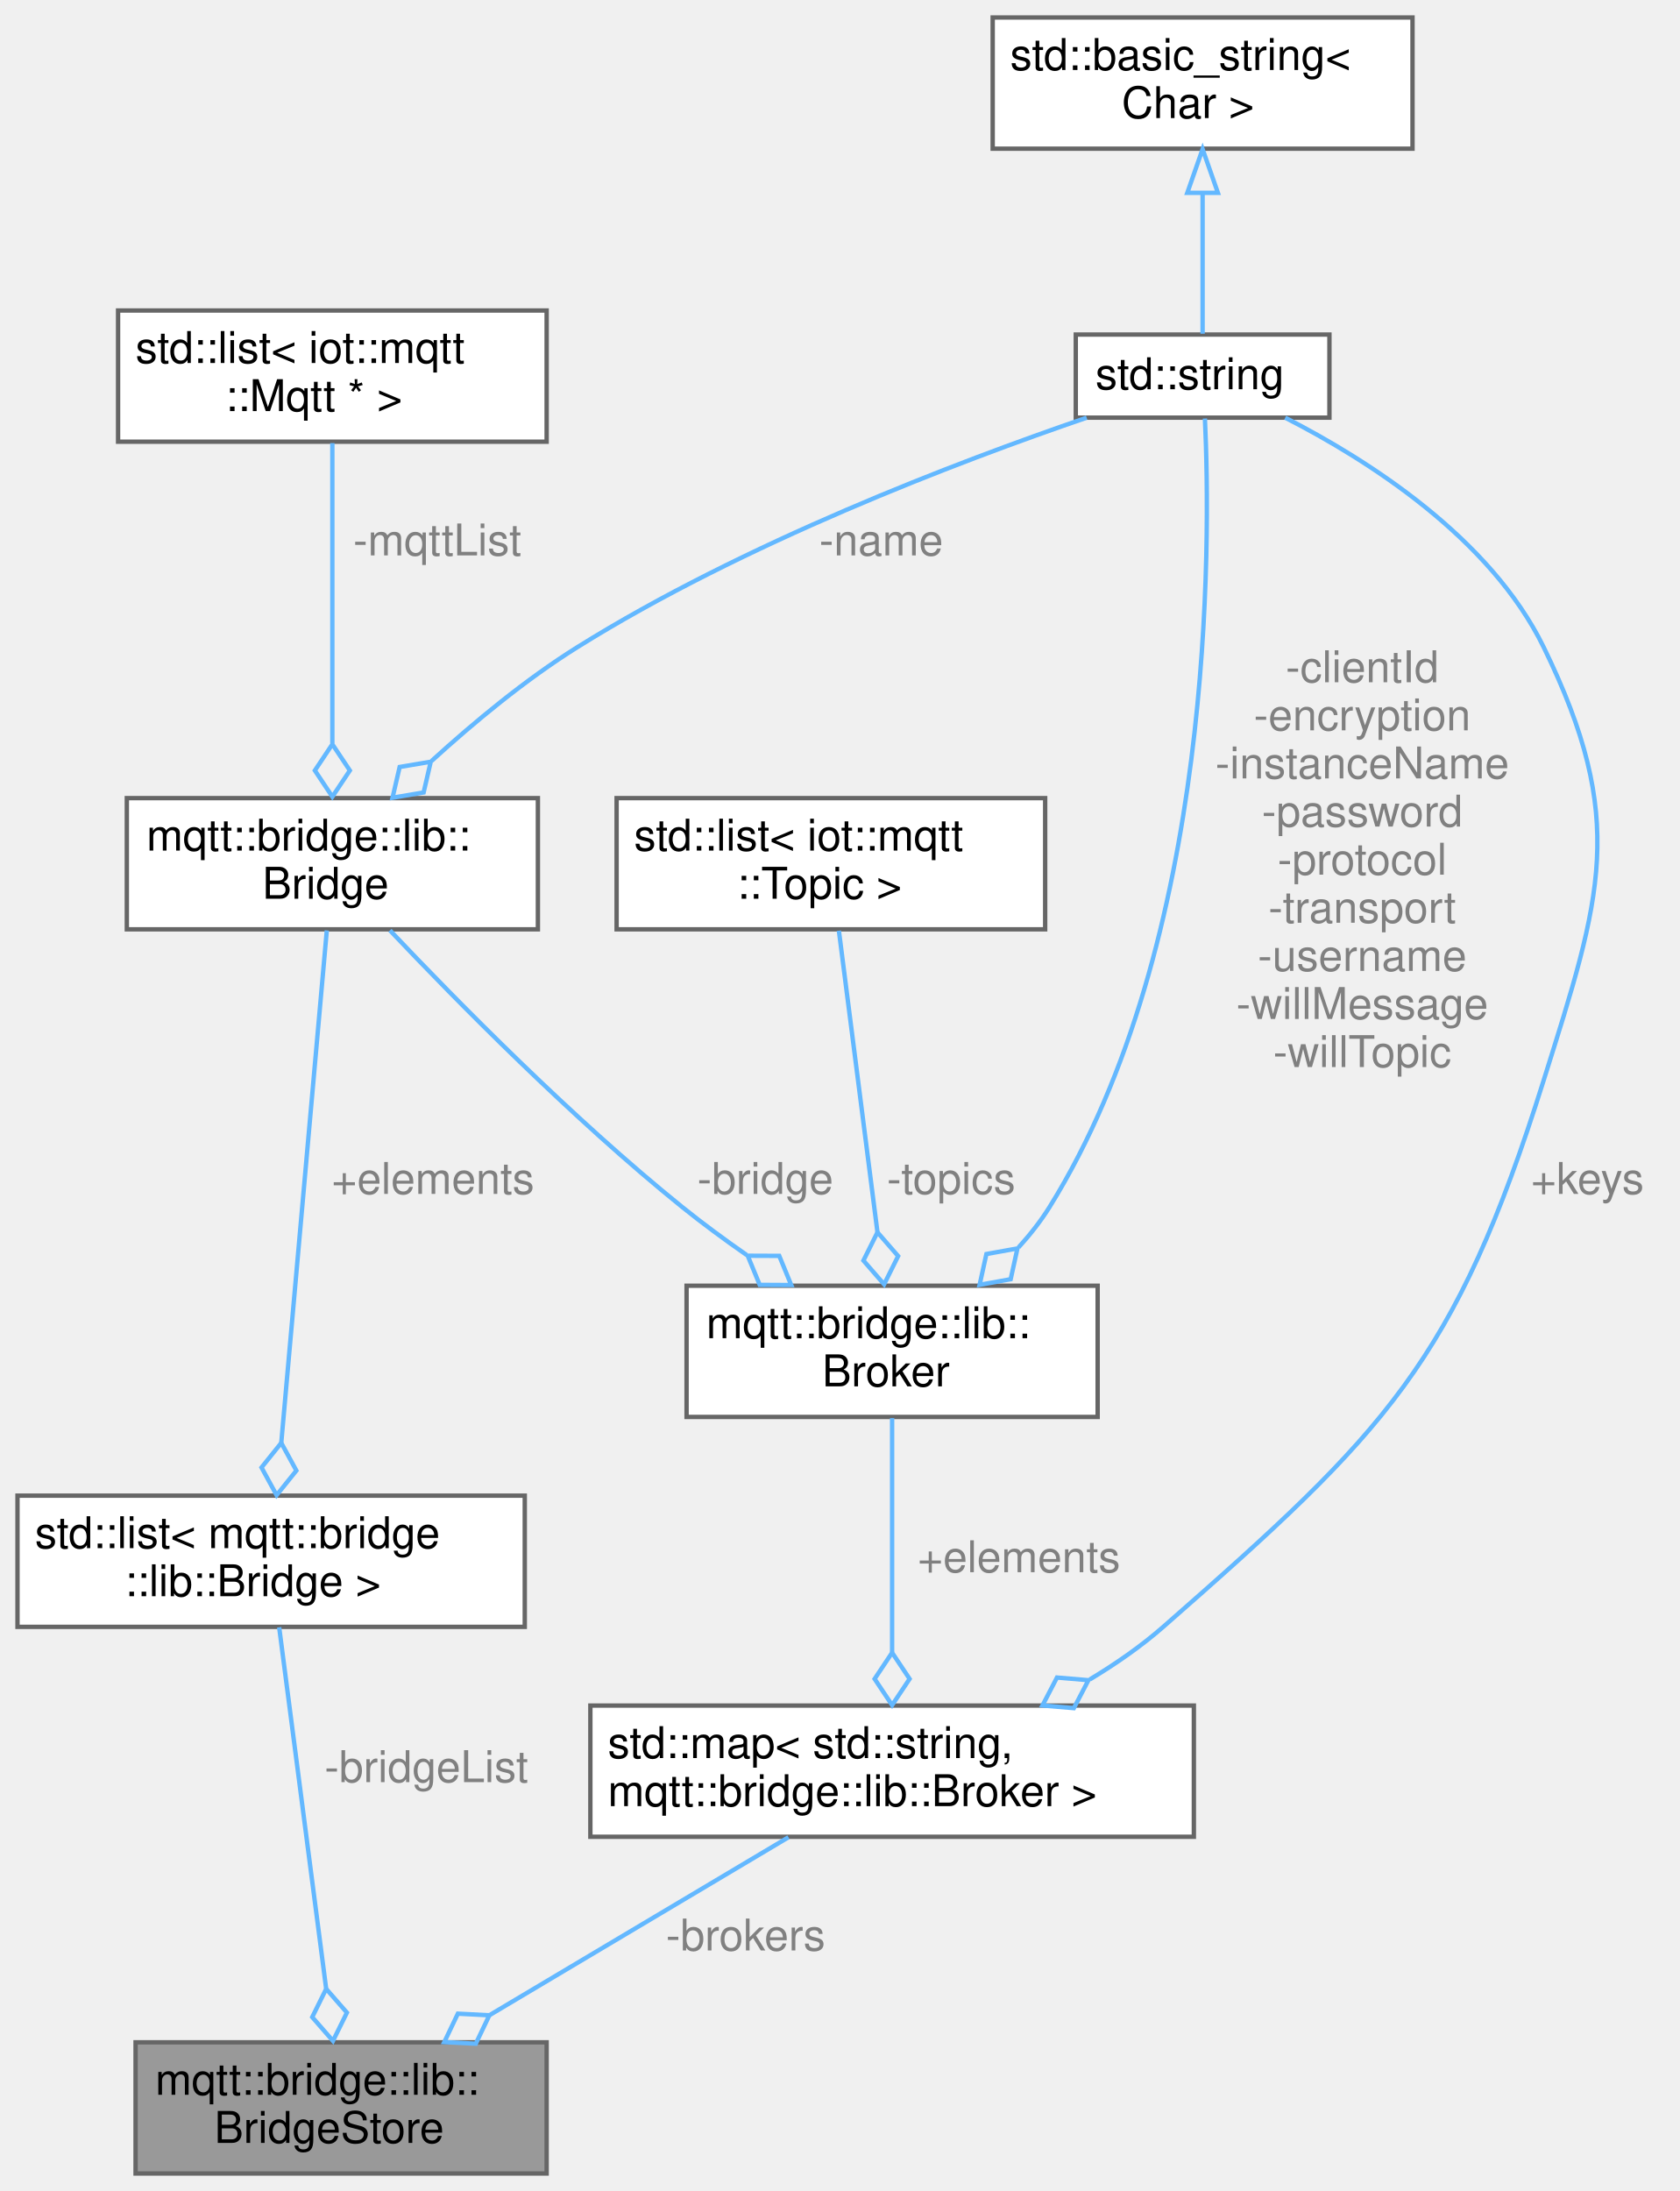
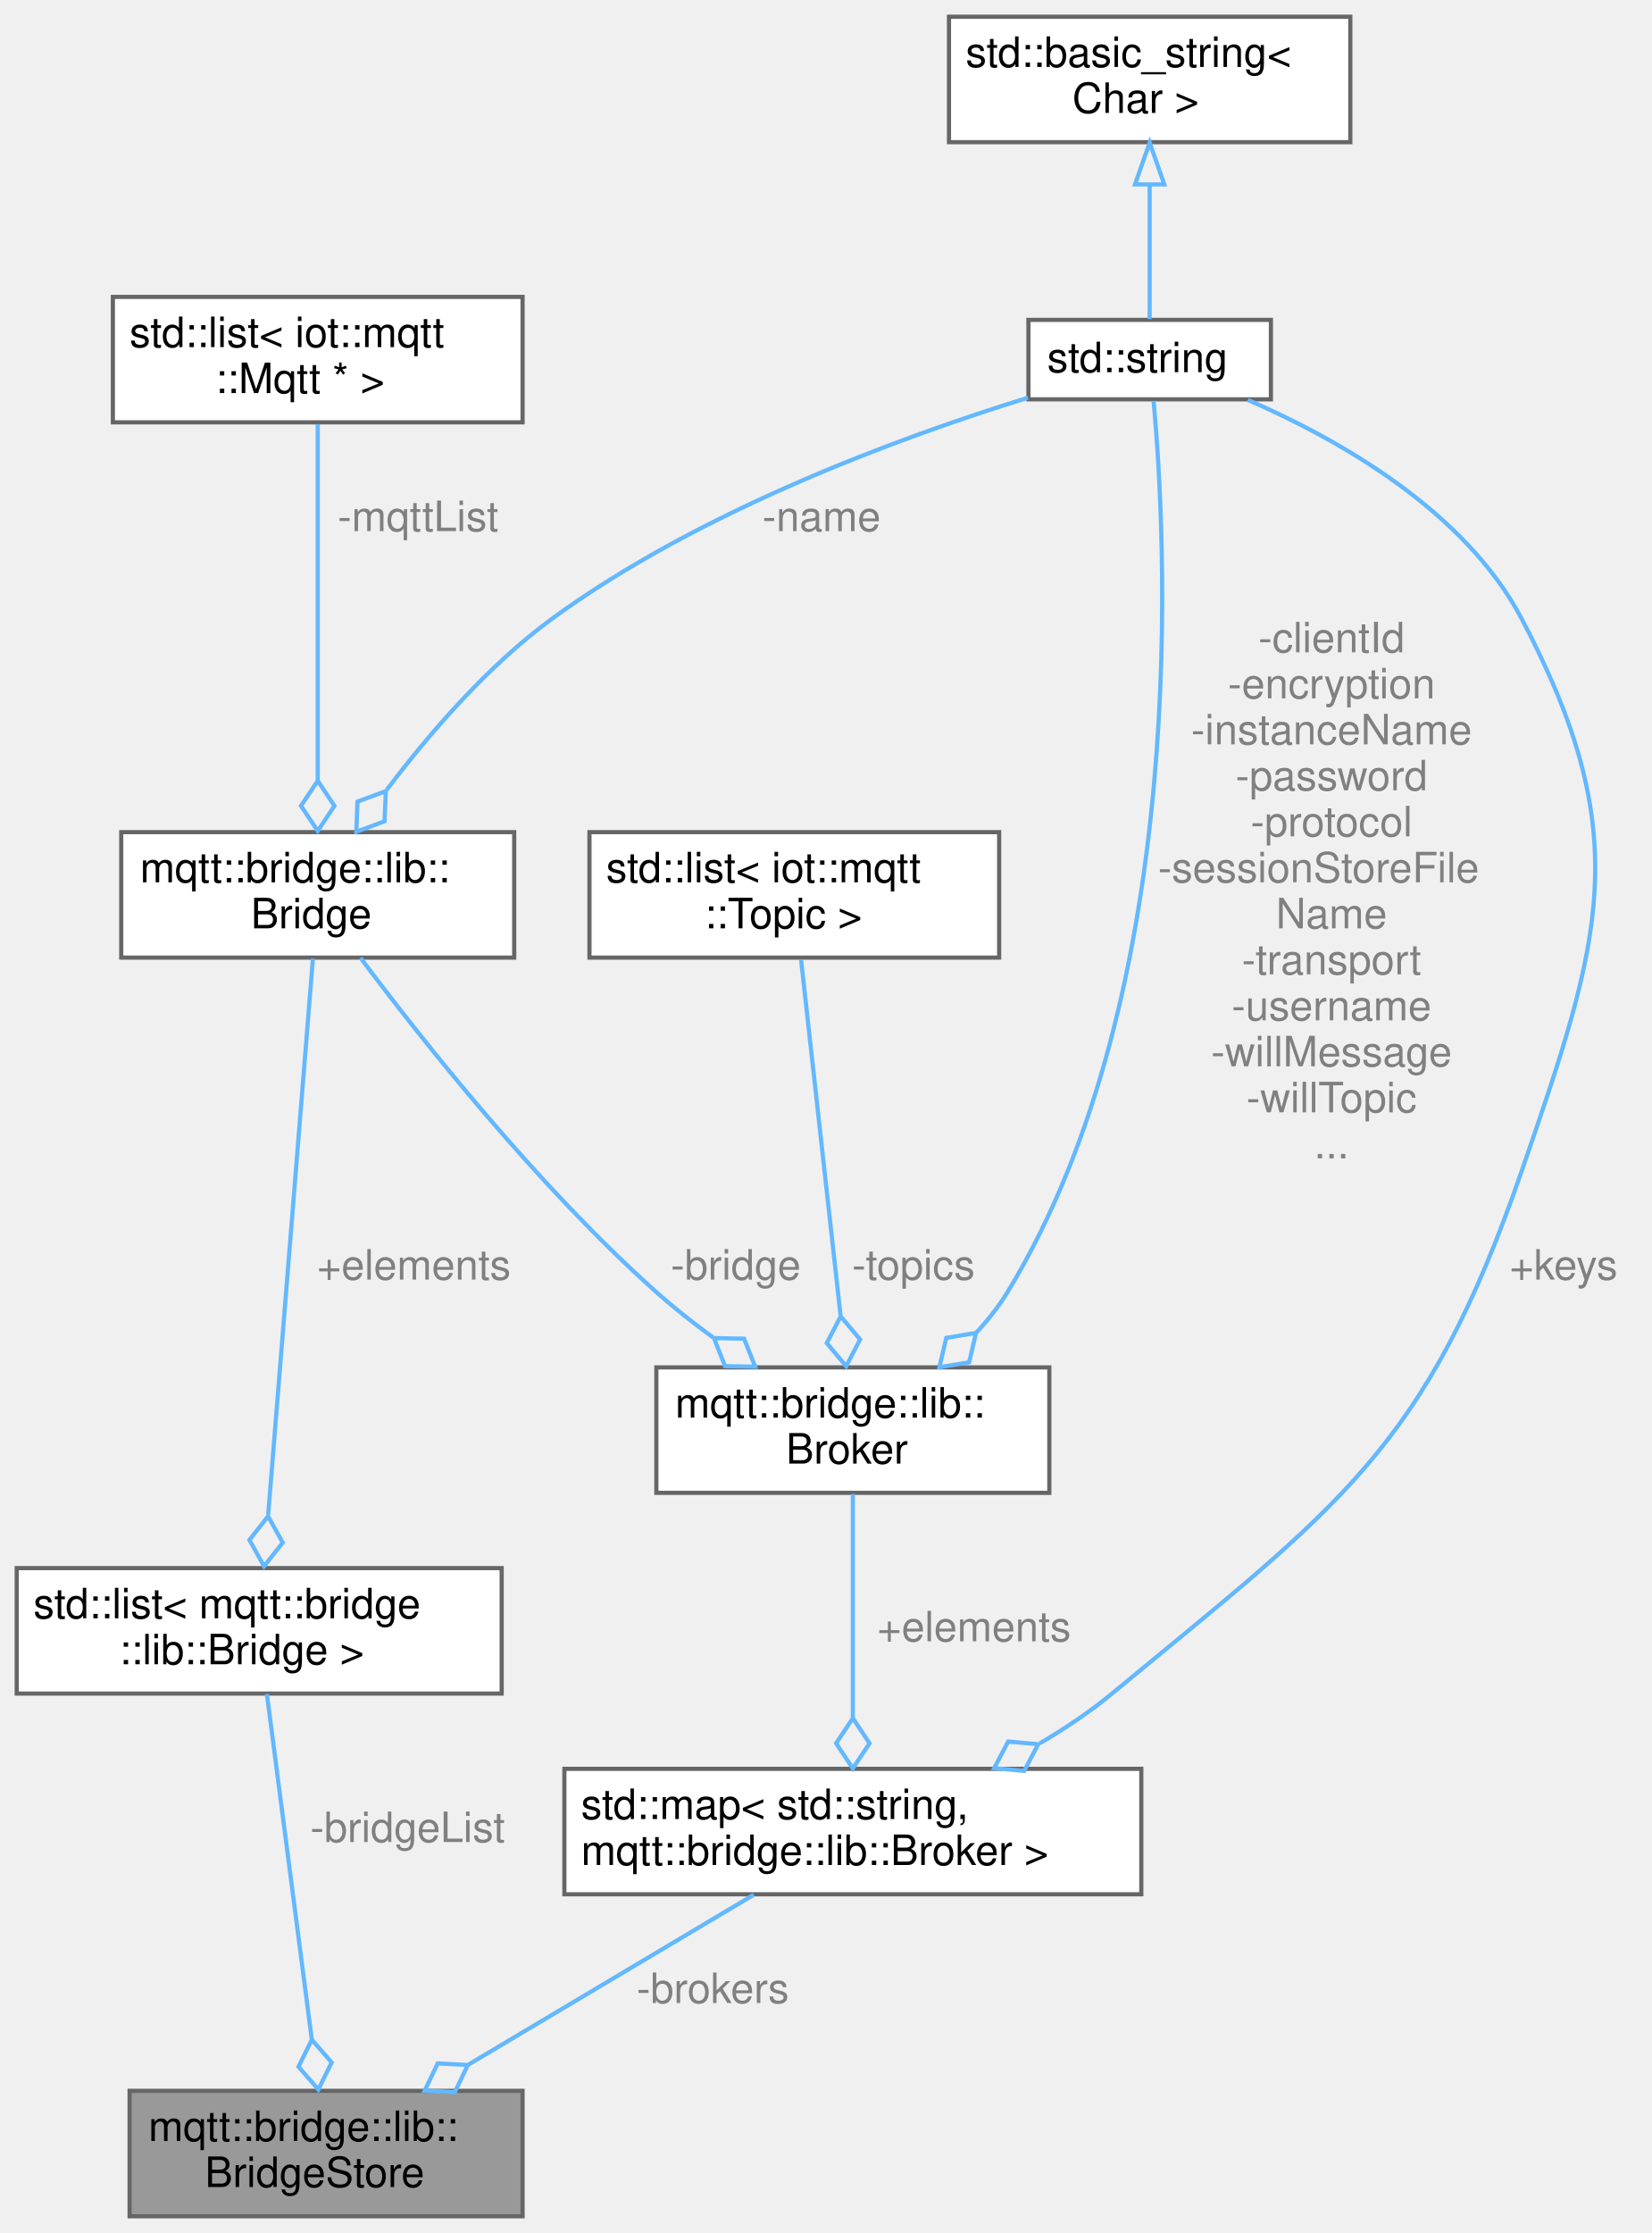
- <svg xmlns="http://www.w3.org/2000/svg" xmlns:xlink="http://www.w3.org/1999/xlink" width="384pt" height="501pt" viewBox="0.00 0.00 384.00 501.00">
-   <g id="graph0" class="graph" transform="scale(1 1) rotate(0) translate(4 497)">
+ <svg xmlns="http://www.w3.org/2000/svg" xmlns:xlink="http://www.w3.org/1999/xlink" width="395pt" height="534pt" viewBox="0.00 0.00 395.00 534.00">
+   <g id="graph0" class="graph" transform="scale(1 1) rotate(0) translate(4 530)">
    <g id="Node000001" class="node">
      <g id="a_Node000001">
        <a xlink:title=" ">
          <polygon fill="#999999" stroke="transparent" points="121,-30 27,-30 27,0 121,0 121,-30" />
          <text text-anchor="start" x="31.5" y="-18" font-family="Helvetica,sans-Serif" font-size="10.00">mqtt::bridge::lib::</text>
          <text text-anchor="start" x="45" y="-7" font-family="Helvetica,sans-Serif" font-size="10.00">BridgeStore</text>
          <polygon fill="none" stroke="#666666" points="27,0 27,-30 121,-30 121,0 27,0" />
        </a>
      </g>
    </g>
    <g id="Node000002" class="node">
      <g id="a_Node000002">
        <a xlink:title=" ">
          <polygon fill="white" stroke="transparent" points="116,-155 0,-155 0,-125 116,-125 116,-155" />
          <text text-anchor="start" x="4" y="-143" font-family="Helvetica,sans-Serif" font-size="10.00">std::list&lt; mqtt::bridge</text>
          <text text-anchor="start" x="24.5" y="-132" font-family="Helvetica,sans-Serif" font-size="10.00">::lib::Bridge &gt;</text>
          <polygon fill="none" stroke="#666666" points="0,-125 0,-155 116,-155 116,-125 0,-125" />
        </a>
      </g>
    </g>
    <g id="edge1_Node000001_Node000002" class="edge">
      <g id="a_edge1_Node000001_Node000002">
        <a xlink:title=" ">
          <path fill="none" stroke="#63b8ff" d="M59.84,-124.89C62.45,-104.79 67.29,-67.57 70.58,-42.29" />
          <polygon fill="none" stroke="#63b8ff" points="70.59,-42.22 67.4,-35.76 72.14,-30.32 75.33,-36.79 70.59,-42.22" />
        </a>
      </g>
      <text text-anchor="middle" x="93.5" y="-89.5" font-family="Helvetica,sans-Serif" font-size="10.00" fill="grey"> -bridgeList</text>
    </g>
    <g id="Node000003" class="node">
      <g id="a_Node000003">
        <a xlink:href="classmqtt_1_1bridge_1_1lib_1_1Bridge.html" target="_top" xlink:title=" ">
-           <polygon fill="white" stroke="transparent" points="119,-314.5 25,-314.5 25,-284.5 119,-284.5 119,-314.5" />
-           <text text-anchor="start" x="29.5" y="-302.5" font-family="Helvetica,sans-Serif" font-size="10.00">mqtt::bridge::lib::</text>
-           <text text-anchor="start" x="56" y="-291.5" font-family="Helvetica,sans-Serif" font-size="10.00">Bridge</text>
-           <polygon fill="none" stroke="#666666" points="25,-284.5 25,-314.5 119,-314.5 119,-284.5 25,-284.5" />
+           <polygon fill="white" stroke="transparent" points="119,-331 25,-331 25,-301 119,-301 119,-331" />
+           <text text-anchor="start" x="29.5" y="-319" font-family="Helvetica,sans-Serif" font-size="10.00">mqtt::bridge::lib::</text>
+           <text text-anchor="start" x="56" y="-308" font-family="Helvetica,sans-Serif" font-size="10.00">Bridge</text>
+           <polygon fill="none" stroke="#666666" points="25,-301 25,-331 119,-331 119,-301 25,-301" />
        </a>
      </g>
    </g>
    <g id="edge2_Node000002_Node000003" class="edge">
      <g id="a_edge2_Node000002_Node000003">
        <a xlink:title=" ">
-           <path fill="none" stroke="#63b8ff" d="M70.73,-284.25C68.38,-257.77 63.3,-200.67 60.32,-167.1" />
-           <polygon fill="none" stroke="#63b8ff" points="60.32,-167.06 55.8,-161.44 59.25,-155.11 63.77,-160.73 60.32,-167.06" />
+           <path fill="none" stroke="#63b8ff" d="M70.85,-300.76C68.52,-271.7 63.16,-205.16 60.15,-167.77" />
+           <polygon fill="none" stroke="#63b8ff" points="60.12,-167.4 55.66,-161.74 59.16,-155.44 63.63,-161.1 60.12,-167.4" />
        </a>
      </g>
      <text text-anchor="middle" x="95" y="-224" font-family="Helvetica,sans-Serif" font-size="10.00" fill="grey"> +elements</text>
    </g>
    <g id="Node000008" class="node">
      <g id="a_Node000008">
        <a xlink:href="classmqtt_1_1bridge_1_1lib_1_1Broker.html" target="_top" xlink:title=" ">
          <polygon fill="white" stroke="transparent" points="247,-203 153,-203 153,-173 247,-173 247,-203" />
          <text text-anchor="start" x="157.5" y="-191" font-family="Helvetica,sans-Serif" font-size="10.00">mqtt::bridge::lib::</text>
          <text text-anchor="start" x="184" y="-180" font-family="Helvetica,sans-Serif" font-size="10.00">Broker</text>
          <polygon fill="none" stroke="#666666" points="153,-173 153,-203 247,-203 247,-173 153,-173" />
        </a>
      </g>
    </g>
    <g id="edge9_Node000008_Node000003" class="edge">
      <g id="a_edge9_Node000008_Node000003">
        <a xlink:title=" ">
-           <path fill="none" stroke="#63b8ff" d="M85.17,-284.26C100.48,-268.08 126.86,-241.27 152,-221 156.63,-217.27 161.69,-213.54 166.74,-210.03" />
-           <polygon fill="none" stroke="#63b8ff" points="166.98,-209.86 169.72,-203.2 176.93,-203.16 174.19,-209.83 166.98,-209.86" />
-         </a>
-       </g>
-       <text text-anchor="middle" x="171" y="-224" font-family="Helvetica,sans-Serif" font-size="10.00" fill="grey"> -bridge</text>
+           <path fill="none" stroke="#63b8ff" d="M82.25,-300.92C96.72,-281.6 124.55,-246.39 153,-221 157.17,-217.28 161.8,-213.63 166.48,-210.22" />
+           <polygon fill="none" stroke="#63b8ff" points="166.78,-210.01 169.43,-203.3 176.64,-203.16 173.99,-209.87 166.78,-210.01" />
+         </a>
+       </g>
+       <text text-anchor="middle" x="172" y="-224" font-family="Helvetica,sans-Serif" font-size="10.00" fill="grey"> -bridge</text>
    </g>
    <g id="Node000004" class="node">
      <g id="a_Node000004">
        <a xlink:title=" ">
-           <polygon fill="white" stroke="transparent" points="300,-420.5 242,-420.5 242,-401.5 300,-401.5 300,-420.5" />
-           <text text-anchor="start" x="246.5" y="-408" font-family="Helvetica,sans-Serif" font-size="10.00">std::string</text>
-           <polygon fill="none" stroke="#666666" points="242,-401.5 242,-420.5 300,-420.5 300,-401.5 242,-401.5" />
+           <polygon fill="white" stroke="transparent" points="300,-453.5 242,-453.5 242,-434.5 300,-434.5 300,-453.5" />
+           <text text-anchor="start" x="246.5" y="-441" font-family="Helvetica,sans-Serif" font-size="10.00">std::string</text>
+           <polygon fill="none" stroke="#666666" points="242,-434.5 242,-453.5 300,-453.5 300,-434.5 242,-434.5" />
        </a>
      </g>
    </g>
    <g id="edge3_Node000003_Node000004" class="edge">
      <g id="a_edge3_Node000003_Node000004">
        <a xlink:title=" ">
-           <path fill="none" stroke="#63b8ff" d="M244.49,-401.49C214.84,-391.34 166,-372.74 128,-349 116.22,-341.64 104.41,-331.86 94.7,-323.01" />
-           <polygon fill="none" stroke="#63b8ff" points="94.5,-322.82 87.39,-321.62 85.76,-314.59 92.87,-315.79 94.5,-322.82" />
-         </a>
-       </g>
-       <text text-anchor="middle" x="197.5" y="-370" font-family="Helvetica,sans-Serif" font-size="10.00" fill="grey"> -name</text>
+           <path fill="none" stroke="#63b8ff" d="M241.88,-434.89C211.48,-425.49 163.4,-407.89 128,-382 112.63,-370.76 98.65,-354.54 88.5,-341.11" />
+           <polygon fill="none" stroke="#63b8ff" points="88.28,-340.81 81.51,-338.3 81.23,-331.09 87.99,-333.6 88.28,-340.81" />
+         </a>
+       </g>
+       <text text-anchor="middle" x="192.5" y="-403" font-family="Helvetica,sans-Serif" font-size="10.00" fill="grey"> -name</text>
    </g>
    <g id="Node000007" class="node">
      <g id="a_Node000007">
        <a xlink:title=" ">
          <polygon fill="white" stroke="transparent" points="269,-107 131,-107 131,-77 269,-77 269,-107" />
          <text text-anchor="start" x="135" y="-95" font-family="Helvetica,sans-Serif" font-size="10.00">std::map&lt; std::string,</text>
          <text text-anchor="start" x="135" y="-84" font-family="Helvetica,sans-Serif" font-size="10.00"> mqtt::bridge::lib::Broker &gt;</text>
          <polygon fill="none" stroke="#666666" points="131,-77 131,-107 269,-107 269,-77 131,-77" />
        </a>
      </g>
    </g>
    <g id="edge7_Node000007_Node000004" class="edge">
      <g id="a_edge7_Node000007_Node000004">
        <a xlink:title=" ">
-           <path fill="none" stroke="#63b8ff" d="M289.89,-401.49C308.8,-391.81 336.8,-374.03 349,-349 368.28,-309.45 362.17,-291.98 349,-250 328.74,-185.42 312.9,-169.61 262,-125 256.93,-120.56 251.14,-116.54 245.18,-112.96" />
-           <polygon fill="none" stroke="#63b8ff" points="244.89,-112.8 237.7,-113.41 234.38,-107.02 241.56,-106.41 244.89,-112.8" />
-         </a>
-       </g>
-       <text text-anchor="middle" x="359" y="-224" font-family="Helvetica,sans-Serif" font-size="10.00" fill="grey"> +keys</text>
+           <path fill="none" stroke="#63b8ff" d="M294.48,-434.36C315.92,-425.07 346.29,-408.02 360,-382 387.35,-330.1 379.15,-305.45 360,-250 336.96,-183.27 316.39,-170 262,-125 256.75,-120.66 250.81,-116.68 244.75,-113.11" />
+           <polygon fill="none" stroke="#63b8ff" points="244.34,-112.89 237.16,-113.53 233.8,-107.15 240.99,-106.51 244.34,-112.89" />
+         </a>
+       </g>
+       <text text-anchor="middle" x="370" y="-224" font-family="Helvetica,sans-Serif" font-size="10.00" fill="grey"> +keys</text>
    </g>
    <g id="edge10_Node000008_Node000004" class="edge">
      <g id="a_edge10_Node000008_Node000004">
        <a xlink:title=" ">
-           <path fill="none" stroke="#63b8ff" d="M271.53,-401.3C272.84,-372.97 273.73,-281.63 236,-221 233.99,-217.77 231.55,-214.67 228.91,-211.77" />
-           <polygon fill="none" stroke="#63b8ff" points="228.66,-211.53 221.56,-210.25 220.01,-203.21 227.11,-204.49 228.66,-211.53" />
-         </a>
-       </g>
-       <text text-anchor="middle" x="307.5" y="-341" font-family="Helvetica,sans-Serif" font-size="10.00" fill="grey"> -clientId</text>
-       <text text-anchor="middle" x="307.5" y="-330" font-family="Helvetica,sans-Serif" font-size="10.00" fill="grey">-encryption</text>
-       <text text-anchor="middle" x="307.5" y="-319" font-family="Helvetica,sans-Serif" font-size="10.00" fill="grey">-instanceName</text>
-       <text text-anchor="middle" x="307.5" y="-308" font-family="Helvetica,sans-Serif" font-size="10.00" fill="grey">-password</text>
-       <text text-anchor="middle" x="307.5" y="-297" font-family="Helvetica,sans-Serif" font-size="10.00" fill="grey">-protocol</text>
-       <text text-anchor="middle" x="307.5" y="-286" font-family="Helvetica,sans-Serif" font-size="10.00" fill="grey">-transport</text>
-       <text text-anchor="middle" x="307.5" y="-275" font-family="Helvetica,sans-Serif" font-size="10.00" fill="grey">-username</text>
-       <text text-anchor="middle" x="307.5" y="-264" font-family="Helvetica,sans-Serif" font-size="10.00" fill="grey">-willMessage</text>
-       <text text-anchor="middle" x="307.5" y="-253" font-family="Helvetica,sans-Serif" font-size="10.00" fill="grey">-willTopic</text>
+           <path fill="none" stroke="#63b8ff" d="M271.94,-434.14C274.84,-402.53 281.03,-293.25 237,-221 234.92,-217.59 232.36,-214.36 229.56,-211.34" />
+           <polygon fill="none" stroke="#63b8ff" points="229.46,-211.25 222.35,-210.06 220.71,-203.04 227.82,-204.22 229.46,-211.25" />
+         </a>
+       </g>
+       <text text-anchor="middle" x="314.5" y="-374" font-family="Helvetica,sans-Serif" font-size="10.00" fill="grey"> -clientId</text>
+       <text text-anchor="middle" x="314.5" y="-363" font-family="Helvetica,sans-Serif" font-size="10.00" fill="grey">-encryption</text>
+       <text text-anchor="middle" x="314.5" y="-352" font-family="Helvetica,sans-Serif" font-size="10.00" fill="grey">-instanceName</text>
+       <text text-anchor="middle" x="314.5" y="-341" font-family="Helvetica,sans-Serif" font-size="10.00" fill="grey">-password</text>
+       <text text-anchor="middle" x="314.5" y="-330" font-family="Helvetica,sans-Serif" font-size="10.00" fill="grey">-protocol</text>
+       <text text-anchor="start" x="273" y="-319" font-family="Helvetica,sans-Serif" font-size="10.00" fill="grey">-sessionStoreFile</text>
+       <text text-anchor="middle" x="314.5" y="-308" font-family="Helvetica,sans-Serif" font-size="10.00" fill="grey">Name</text>
+       <text text-anchor="middle" x="314.5" y="-297" font-family="Helvetica,sans-Serif" font-size="10.00" fill="grey">-transport</text>
+       <text text-anchor="middle" x="314.5" y="-286" font-family="Helvetica,sans-Serif" font-size="10.00" fill="grey">-username</text>
+       <text text-anchor="middle" x="314.5" y="-275" font-family="Helvetica,sans-Serif" font-size="10.00" fill="grey">-willMessage</text>
+       <text text-anchor="middle" x="314.5" y="-264" font-family="Helvetica,sans-Serif" font-size="10.00" fill="grey">-willTopic</text>
+       <text text-anchor="middle" x="314.5" y="-253" font-family="Helvetica,sans-Serif" font-size="10.00" fill="grey">...</text>
    </g>
    <g id="Node000005" class="node">
      <g id="a_Node000005">
        <a xlink:title=" ">
-           <polygon fill="white" stroke="transparent" points="319,-493 223,-493 223,-463 319,-463 319,-493" />
-           <text text-anchor="start" x="227" y="-481" font-family="Helvetica,sans-Serif" font-size="10.00">std::basic_string&lt;</text>
-           <text text-anchor="start" x="252.5" y="-470" font-family="Helvetica,sans-Serif" font-size="10.00"> Char &gt;</text>
-           <polygon fill="none" stroke="#666666" points="223,-463 223,-493 319,-493 319,-463 223,-463" />
+           <polygon fill="white" stroke="transparent" points="319,-526 223,-526 223,-496 319,-496 319,-526" />
+           <text text-anchor="start" x="227" y="-514" font-family="Helvetica,sans-Serif" font-size="10.00">std::basic_string&lt;</text>
+           <text text-anchor="start" x="252.5" y="-503" font-family="Helvetica,sans-Serif" font-size="10.00"> Char &gt;</text>
+           <polygon fill="none" stroke="#666666" points="223,-496 223,-526 319,-526 319,-496 223,-496" />
        </a>
      </g>
    </g>
    <g id="edge4_Node000004_Node000005" class="edge">
      <g id="a_edge4_Node000004_Node000005">
        <a xlink:title=" ">
-           <path fill="none" stroke="#63b8ff" d="M271,-452.75C271,-441.52 271,-428.88 271,-420.69" />
-           <polygon fill="none" stroke="#63b8ff" points="267.5,-452.9 271,-462.9 274.5,-452.9 267.5,-452.9" />
+           <path fill="none" stroke="#63b8ff" d="M271,-485.75C271,-474.52 271,-461.88 271,-453.69" />
+           <polygon fill="none" stroke="#63b8ff" points="267.5,-485.9 271,-495.9 274.5,-485.9 267.5,-485.9" />
        </a>
      </g>
    </g>
    <g id="Node000006" class="node">
      <g id="a_Node000006">
        <a xlink:title=" ">
-           <polygon fill="white" stroke="transparent" points="121,-426 23,-426 23,-396 121,-396 121,-426" />
-           <text text-anchor="start" x="27" y="-414" font-family="Helvetica,sans-Serif" font-size="10.00">std::list&lt; iot::mqtt</text>
-           <text text-anchor="start" x="47.5" y="-403" font-family="Helvetica,sans-Serif" font-size="10.00">::Mqtt * &gt;</text>
-           <polygon fill="none" stroke="#666666" points="23,-396 23,-426 121,-426 121,-396 23,-396" />
+           <polygon fill="white" stroke="transparent" points="121,-459 23,-459 23,-429 121,-429 121,-459" />
+           <text text-anchor="start" x="27" y="-447" font-family="Helvetica,sans-Serif" font-size="10.00">std::list&lt; iot::mqtt</text>
+           <text text-anchor="start" x="47.5" y="-436" font-family="Helvetica,sans-Serif" font-size="10.00">::Mqtt * &gt;</text>
+           <polygon fill="none" stroke="#666666" points="23,-429 23,-459 121,-459 121,-429 23,-429" />
        </a>
      </g>
    </g>
    <g id="edge5_Node000003_Node000006" class="edge">
      <g id="a_edge5_Node000003_Node000006">
        <a xlink:title=" ">
-           <path fill="none" stroke="#63b8ff" d="M72,-395.68C72,-378.31 72,-348.65 72,-327.05" />
-           <polygon fill="none" stroke="#63b8ff" points="72,-326.82 68,-320.82 72,-314.82 76,-320.82 72,-326.82" />
-         </a>
-       </g>
-       <text text-anchor="middle" x="96" y="-370" font-family="Helvetica,sans-Serif" font-size="10.00" fill="grey"> -mqttList</text>
+           <path fill="none" stroke="#63b8ff" d="M72,-428.55C72,-407.85 72,-369.41 72,-343.52" />
+           <polygon fill="none" stroke="#63b8ff" points="72,-343.29 68,-337.29 72,-331.29 76,-337.29 72,-343.29" />
+         </a>
+       </g>
+       <text text-anchor="middle" x="96" y="-403" font-family="Helvetica,sans-Serif" font-size="10.00" fill="grey"> -mqttList</text>
    </g>
    <g id="edge6_Node000001_Node000007" class="edge">
      <g id="a_edge6_Node000001_Node000007">
        <a xlink:title=" ">
          <path fill="none" stroke="#63b8ff" d="M176.3,-76.89C157.03,-65.42 129.59,-49.09 107.98,-36.23" />
          <polygon fill="none" stroke="#63b8ff" points="107.9,-36.18 100.7,-36.55 97.59,-30.04 104.8,-29.68 107.9,-36.18" />
        </a>
      </g>
      <text text-anchor="middle" x="166.5" y="-51" font-family="Helvetica,sans-Serif" font-size="10.00" fill="grey"> -brokers</text>
    </g>
    <g id="edge8_Node000007_Node000008" class="edge">
      <g id="a_edge8_Node000007_Node000008">
        <a xlink:title=" ">
          <path fill="none" stroke="#63b8ff" d="M200,-172.72C200,-158.56 200,-136.53 200,-119.22" />
          <polygon fill="none" stroke="#63b8ff" points="200,-119.1 196,-113.1 200,-107.1 204,-113.1 200,-119.1" />
        </a>
      </g>
      <text text-anchor="middle" x="229" y="-137.5" font-family="Helvetica,sans-Serif" font-size="10.00" fill="grey"> +elements</text>
    </g>
    <g id="Node000009" class="node">
      <g id="a_Node000009">
        <a xlink:title=" ">
-           <polygon fill="white" stroke="transparent" points="235,-314.5 137,-314.5 137,-284.5 235,-284.5 235,-314.5" />
-           <text text-anchor="start" x="141" y="-302.5" font-family="Helvetica,sans-Serif" font-size="10.00">std::list&lt; iot::mqtt</text>
-           <text text-anchor="start" x="164.5" y="-291.5" font-family="Helvetica,sans-Serif" font-size="10.00">::Topic &gt;</text>
-           <polygon fill="none" stroke="#666666" points="137,-284.5 137,-314.5 235,-314.5 235,-284.5 137,-284.5" />
+           <polygon fill="white" stroke="transparent" points="235,-331 137,-331 137,-301 235,-301 235,-331" />
+           <text text-anchor="start" x="141" y="-319" font-family="Helvetica,sans-Serif" font-size="10.00">std::list&lt; iot::mqtt</text>
+           <text text-anchor="start" x="164.5" y="-308" font-family="Helvetica,sans-Serif" font-size="10.00">::Topic &gt;</text>
+           <polygon fill="none" stroke="#666666" points="137,-301 137,-331 235,-331 235,-301 137,-301" />
        </a>
      </g>
    </g>
    <g id="edge11_Node000008_Node000009" class="edge">
      <g id="a_edge11_Node000008_Node000009">
        <a xlink:title=" ">
-           <path fill="none" stroke="#63b8ff" d="M187.83,-284.18C190.06,-266.72 193.88,-236.87 196.65,-215.24" />
-           <polygon fill="none" stroke="#63b8ff" points="196.65,-215.22 193.44,-208.76 198.17,-203.32 201.38,-209.78 196.65,-215.22" />
-         </a>
-       </g>
-       <text text-anchor="middle" x="213.5" y="-224" font-family="Helvetica,sans-Serif" font-size="10.00" fill="grey"> -topics</text>
+           <path fill="none" stroke="#63b8ff" d="M187.61,-300.55C189.91,-279.85 194.18,-241.41 197.05,-215.52" />
+           <polygon fill="none" stroke="#63b8ff" points="197.09,-215.21 193.77,-208.81 198.41,-203.29 201.73,-209.69 197.09,-215.21" />
+         </a>
+       </g>
+       <text text-anchor="middle" x="214.5" y="-224" font-family="Helvetica,sans-Serif" font-size="10.00" fill="grey"> -topics</text>
    </g>
  </g>
</svg>
